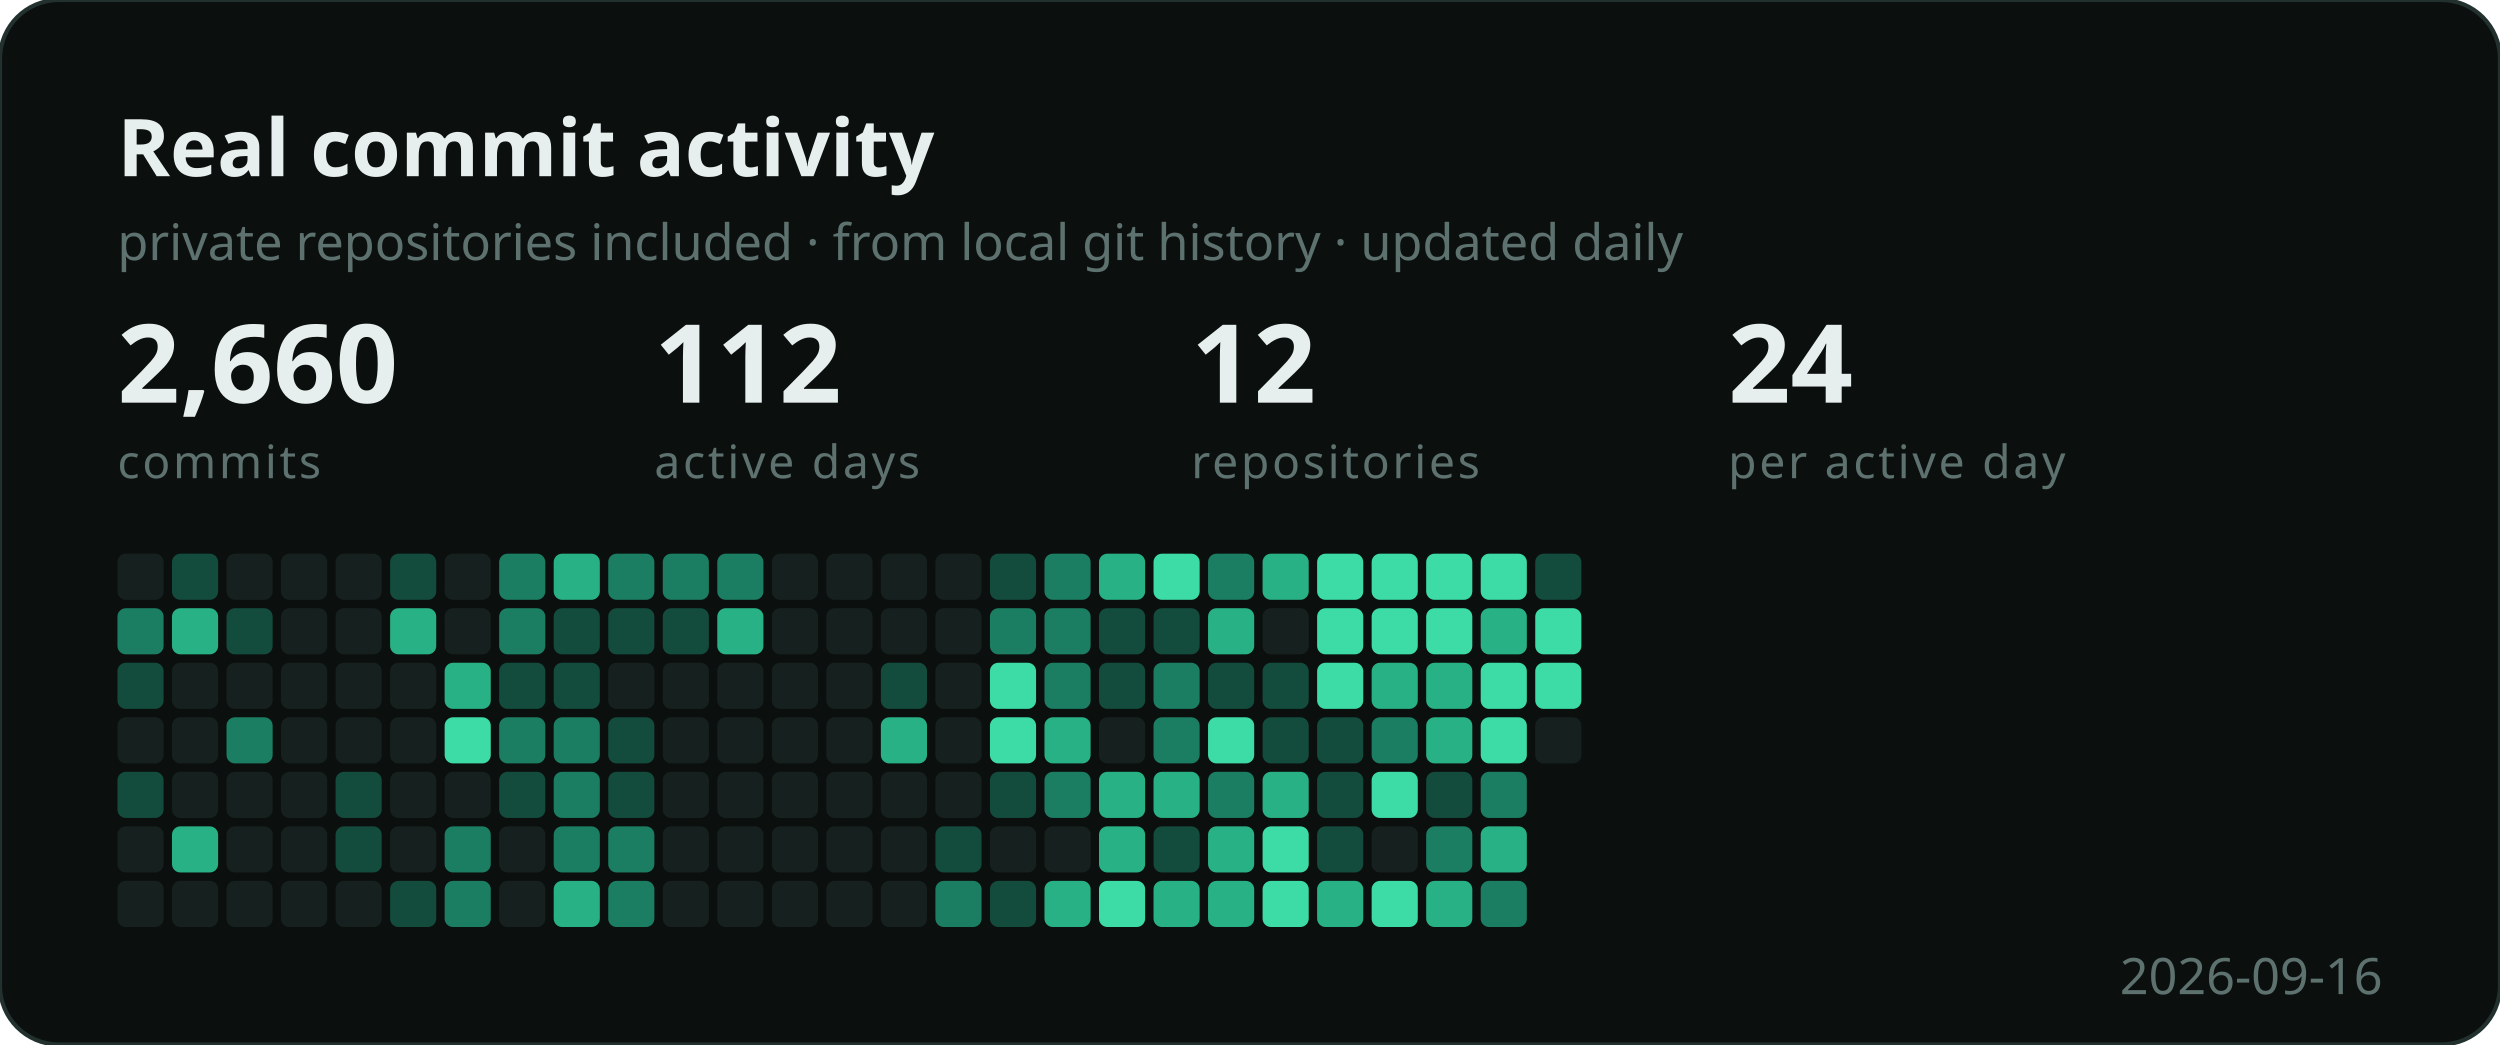
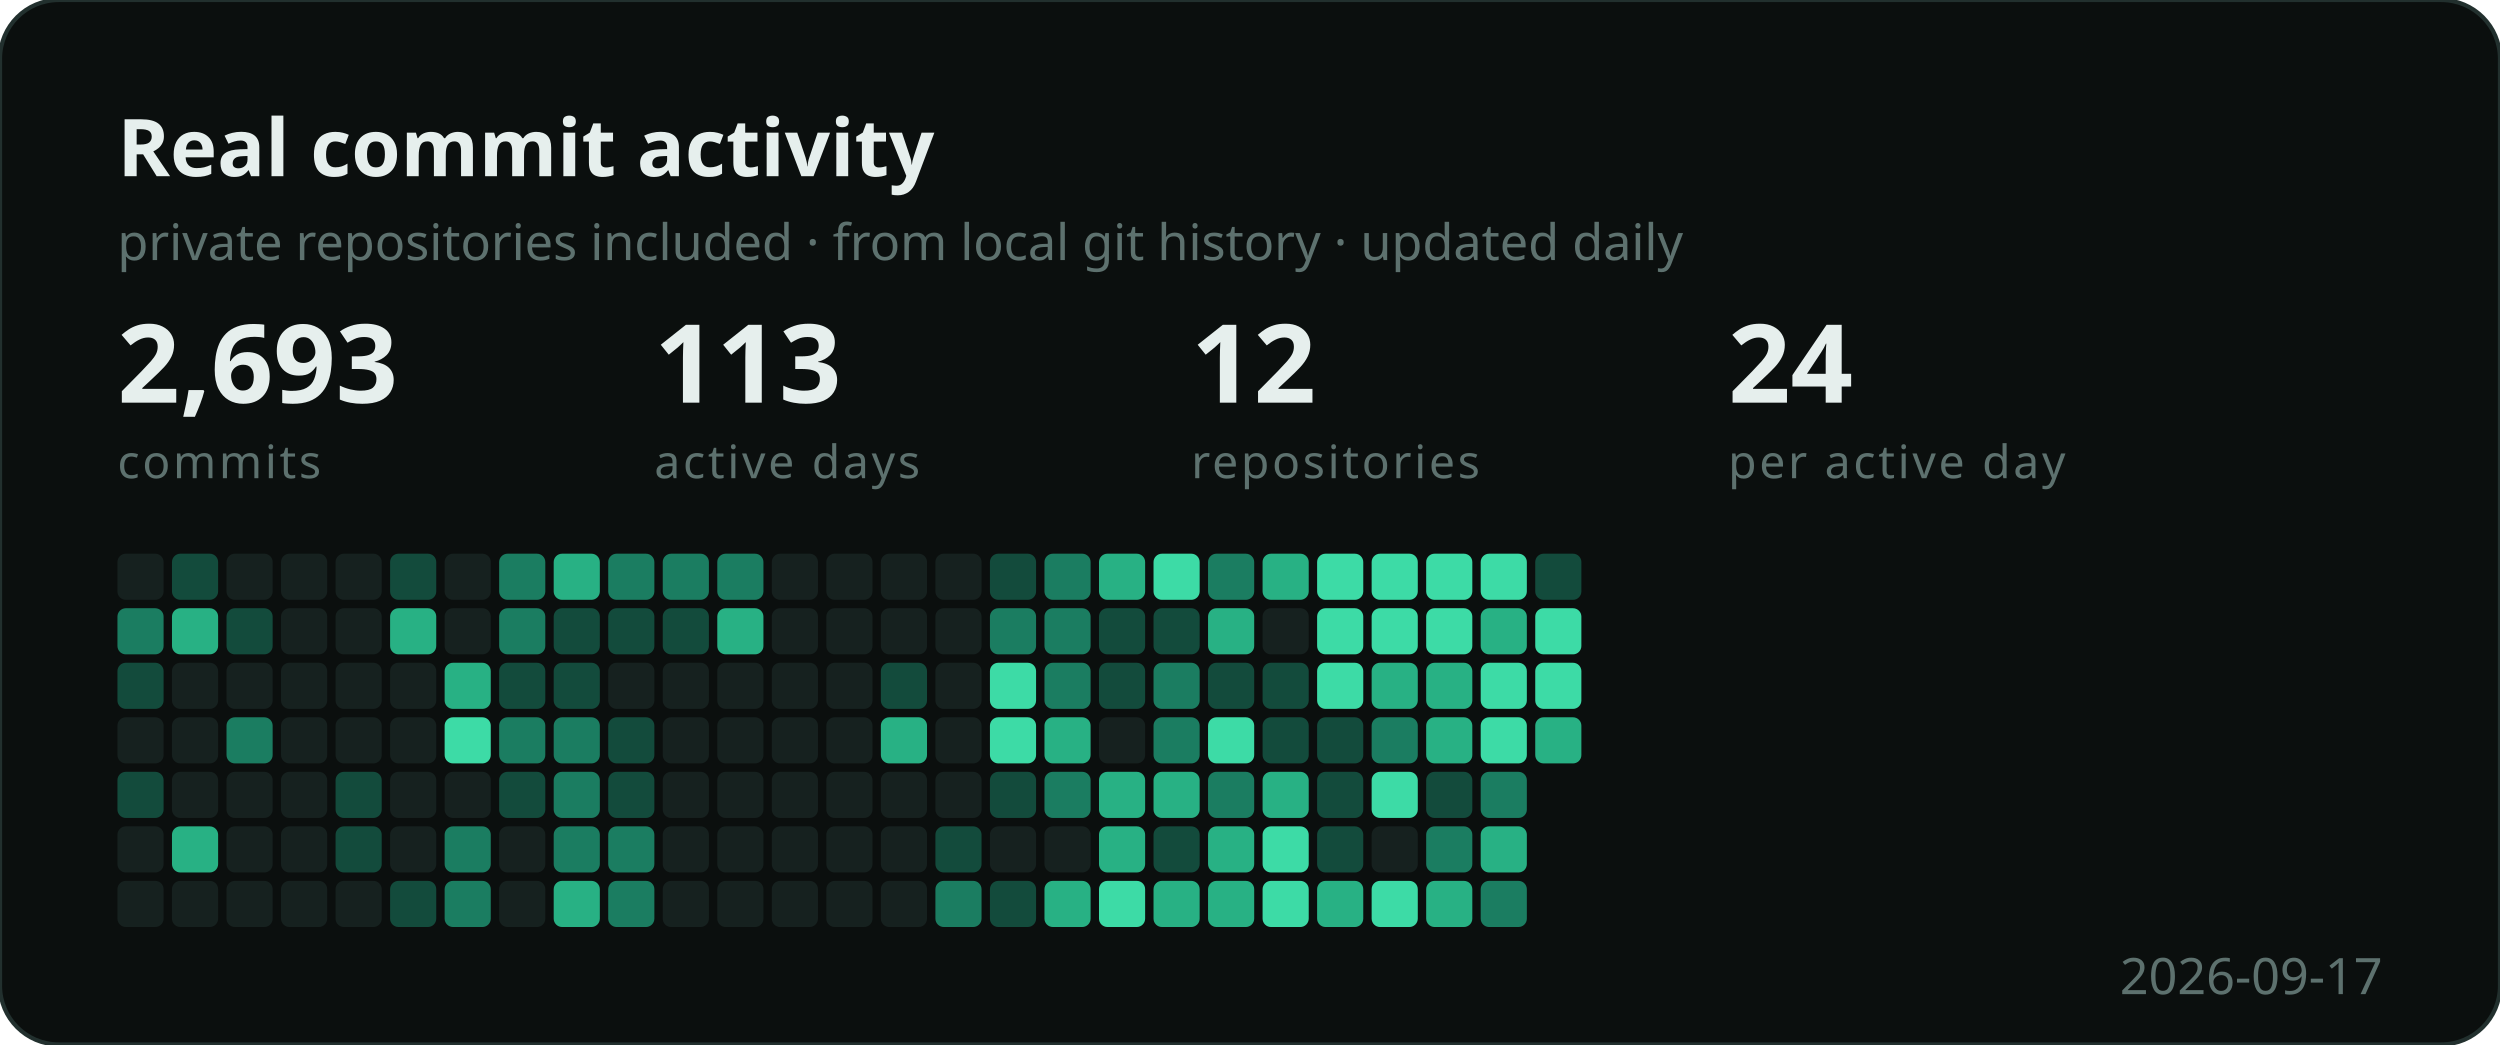
<svg xmlns="http://www.w3.org/2000/svg" width="596" height="249" viewBox="0 0 596 249" role="img" aria-label="Developer activity">
  <style>
    .b { font: 700 19px "Segoe UI", Ubuntu, sans-serif; fill: #e6efed; }
    .s { font: 400 12px "Segoe UI", Ubuntu, sans-serif; fill: #5d716e; }
    .n { font: 700 26px "Segoe UI", Ubuntu, sans-serif; fill: #e6efed; }
    .e { font: 400 11px "Segoe UI", Ubuntu, sans-serif; fill: #5d716e;
          letter-spacing: .06em; text-transform: uppercase; }
  </style>
  <rect width="596" height="249" rx="14" fill="#0b0f0e" stroke="#22302e" />
  <text x="28" y="42" class="b">Real commit activity</text>
  <text x="28" y="62" class="s">private repositories included · from local git history · updated daily</text>
-   <text x="28" y="96" class="n">2,660</text>
+   <text x="28" y="96" class="n">2,693</text>
  <text x="28" y="114" class="e">commits</text>
-   <text x="156" y="96" class="n">112</text>
+   <text x="156" y="96" class="n">113</text>
  <text x="156" y="114" class="e">active days</text>
  <text x="284" y="96" class="n">12</text>
  <text x="284" y="114" class="e">repositories</text>
  <text x="412" y="96" class="n">24</text>
  <text x="412" y="114" class="e">per active day</text>
  <g transform="translate(28,132)">
    <rect x="0" y="0" width="11" height="11" rx="2" fill="#16211f" />
    <rect x="0" y="13" width="11" height="11" rx="2" fill="#1b7d61" />
    <rect x="0" y="26" width="11" height="11" rx="2" fill="#134b3c" />
    <rect x="0" y="39" width="11" height="11" rx="2" fill="#16211f" />
    <rect x="0" y="52" width="11" height="11" rx="2" fill="#134b3c" />
    <rect x="0" y="65" width="11" height="11" rx="2" fill="#16211f" />
    <rect x="0" y="78" width="11" height="11" rx="2" fill="#16211f" />
    <rect x="13" y="0" width="11" height="11" rx="2" fill="#134b3c" />
    <rect x="13" y="13" width="11" height="11" rx="2" fill="#28b184" />
    <rect x="13" y="26" width="11" height="11" rx="2" fill="#16211f" />
    <rect x="13" y="39" width="11" height="11" rx="2" fill="#16211f" />
    <rect x="13" y="52" width="11" height="11" rx="2" fill="#16211f" />
    <rect x="13" y="65" width="11" height="11" rx="2" fill="#28b184" />
    <rect x="13" y="78" width="11" height="11" rx="2" fill="#16211f" />
    <rect x="26" y="0" width="11" height="11" rx="2" fill="#16211f" />
    <rect x="26" y="13" width="11" height="11" rx="2" fill="#134b3c" />
    <rect x="26" y="26" width="11" height="11" rx="2" fill="#16211f" />
    <rect x="26" y="39" width="11" height="11" rx="2" fill="#1b7d61" />
    <rect x="26" y="52" width="11" height="11" rx="2" fill="#16211f" />
    <rect x="26" y="65" width="11" height="11" rx="2" fill="#16211f" />
    <rect x="26" y="78" width="11" height="11" rx="2" fill="#16211f" />
    <rect x="39" y="0" width="11" height="11" rx="2" fill="#16211f" />
    <rect x="39" y="13" width="11" height="11" rx="2" fill="#16211f" />
    <rect x="39" y="26" width="11" height="11" rx="2" fill="#16211f" />
    <rect x="39" y="39" width="11" height="11" rx="2" fill="#16211f" />
    <rect x="39" y="52" width="11" height="11" rx="2" fill="#16211f" />
    <rect x="39" y="65" width="11" height="11" rx="2" fill="#16211f" />
    <rect x="39" y="78" width="11" height="11" rx="2" fill="#16211f" />
    <rect x="52" y="0" width="11" height="11" rx="2" fill="#16211f" />
    <rect x="52" y="13" width="11" height="11" rx="2" fill="#16211f" />
    <rect x="52" y="26" width="11" height="11" rx="2" fill="#16211f" />
    <rect x="52" y="39" width="11" height="11" rx="2" fill="#16211f" />
    <rect x="52" y="52" width="11" height="11" rx="2" fill="#134b3c" />
    <rect x="52" y="65" width="11" height="11" rx="2" fill="#134b3c" />
    <rect x="52" y="78" width="11" height="11" rx="2" fill="#16211f" />
    <rect x="65" y="0" width="11" height="11" rx="2" fill="#134b3c" />
    <rect x="65" y="13" width="11" height="11" rx="2" fill="#28b184" />
    <rect x="65" y="26" width="11" height="11" rx="2" fill="#16211f" />
    <rect x="65" y="39" width="11" height="11" rx="2" fill="#16211f" />
    <rect x="65" y="52" width="11" height="11" rx="2" fill="#16211f" />
    <rect x="65" y="65" width="11" height="11" rx="2" fill="#16211f" />
    <rect x="65" y="78" width="11" height="11" rx="2" fill="#134b3c" />
    <rect x="78" y="0" width="11" height="11" rx="2" fill="#16211f" />
    <rect x="78" y="13" width="11" height="11" rx="2" fill="#16211f" />
    <rect x="78" y="26" width="11" height="11" rx="2" fill="#28b184" />
    <rect x="78" y="39" width="11" height="11" rx="2" fill="#3ddba6" />
    <rect x="78" y="52" width="11" height="11" rx="2" fill="#16211f" />
    <rect x="78" y="65" width="11" height="11" rx="2" fill="#1b7d61" />
    <rect x="78" y="78" width="11" height="11" rx="2" fill="#1b7d61" />
    <rect x="91" y="0" width="11" height="11" rx="2" fill="#1b7d61" />
    <rect x="91" y="13" width="11" height="11" rx="2" fill="#1b7d61" />
    <rect x="91" y="26" width="11" height="11" rx="2" fill="#134b3c" />
    <rect x="91" y="39" width="11" height="11" rx="2" fill="#1b7d61" />
    <rect x="91" y="52" width="11" height="11" rx="2" fill="#134b3c" />
    <rect x="91" y="65" width="11" height="11" rx="2" fill="#16211f" />
    <rect x="91" y="78" width="11" height="11" rx="2" fill="#16211f" />
    <rect x="104" y="0" width="11" height="11" rx="2" fill="#28b184" />
    <rect x="104" y="13" width="11" height="11" rx="2" fill="#134b3c" />
    <rect x="104" y="26" width="11" height="11" rx="2" fill="#134b3c" />
    <rect x="104" y="39" width="11" height="11" rx="2" fill="#1b7d61" />
    <rect x="104" y="52" width="11" height="11" rx="2" fill="#1b7d61" />
    <rect x="104" y="65" width="11" height="11" rx="2" fill="#1b7d61" />
    <rect x="104" y="78" width="11" height="11" rx="2" fill="#28b184" />
    <rect x="117" y="0" width="11" height="11" rx="2" fill="#1b7d61" />
    <rect x="117" y="13" width="11" height="11" rx="2" fill="#134b3c" />
    <rect x="117" y="26" width="11" height="11" rx="2" fill="#16211f" />
    <rect x="117" y="39" width="11" height="11" rx="2" fill="#134b3c" />
    <rect x="117" y="52" width="11" height="11" rx="2" fill="#134b3c" />
    <rect x="117" y="65" width="11" height="11" rx="2" fill="#1b7d61" />
    <rect x="117" y="78" width="11" height="11" rx="2" fill="#1b7d61" />
    <rect x="130" y="0" width="11" height="11" rx="2" fill="#1b7d61" />
    <rect x="130" y="13" width="11" height="11" rx="2" fill="#134b3c" />
    <rect x="130" y="26" width="11" height="11" rx="2" fill="#16211f" />
    <rect x="130" y="39" width="11" height="11" rx="2" fill="#16211f" />
    <rect x="130" y="52" width="11" height="11" rx="2" fill="#16211f" />
    <rect x="130" y="65" width="11" height="11" rx="2" fill="#16211f" />
    <rect x="130" y="78" width="11" height="11" rx="2" fill="#16211f" />
    <rect x="143" y="0" width="11" height="11" rx="2" fill="#1b7d61" />
    <rect x="143" y="13" width="11" height="11" rx="2" fill="#28b184" />
    <rect x="143" y="26" width="11" height="11" rx="2" fill="#16211f" />
    <rect x="143" y="39" width="11" height="11" rx="2" fill="#16211f" />
    <rect x="143" y="52" width="11" height="11" rx="2" fill="#16211f" />
    <rect x="143" y="65" width="11" height="11" rx="2" fill="#16211f" />
    <rect x="143" y="78" width="11" height="11" rx="2" fill="#16211f" />
    <rect x="156" y="0" width="11" height="11" rx="2" fill="#16211f" />
    <rect x="156" y="13" width="11" height="11" rx="2" fill="#16211f" />
    <rect x="156" y="26" width="11" height="11" rx="2" fill="#16211f" />
    <rect x="156" y="39" width="11" height="11" rx="2" fill="#16211f" />
    <rect x="156" y="52" width="11" height="11" rx="2" fill="#16211f" />
    <rect x="156" y="65" width="11" height="11" rx="2" fill="#16211f" />
    <rect x="156" y="78" width="11" height="11" rx="2" fill="#16211f" />
    <rect x="169" y="0" width="11" height="11" rx="2" fill="#16211f" />
    <rect x="169" y="13" width="11" height="11" rx="2" fill="#16211f" />
    <rect x="169" y="26" width="11" height="11" rx="2" fill="#16211f" />
    <rect x="169" y="39" width="11" height="11" rx="2" fill="#16211f" />
    <rect x="169" y="52" width="11" height="11" rx="2" fill="#16211f" />
    <rect x="169" y="65" width="11" height="11" rx="2" fill="#16211f" />
    <rect x="169" y="78" width="11" height="11" rx="2" fill="#16211f" />
    <rect x="182" y="0" width="11" height="11" rx="2" fill="#16211f" />
    <rect x="182" y="13" width="11" height="11" rx="2" fill="#16211f" />
    <rect x="182" y="26" width="11" height="11" rx="2" fill="#134b3c" />
    <rect x="182" y="39" width="11" height="11" rx="2" fill="#28b184" />
    <rect x="182" y="52" width="11" height="11" rx="2" fill="#16211f" />
    <rect x="182" y="65" width="11" height="11" rx="2" fill="#16211f" />
    <rect x="182" y="78" width="11" height="11" rx="2" fill="#16211f" />
    <rect x="195" y="0" width="11" height="11" rx="2" fill="#16211f" />
    <rect x="195" y="13" width="11" height="11" rx="2" fill="#16211f" />
    <rect x="195" y="26" width="11" height="11" rx="2" fill="#16211f" />
    <rect x="195" y="39" width="11" height="11" rx="2" fill="#16211f" />
    <rect x="195" y="52" width="11" height="11" rx="2" fill="#16211f" />
    <rect x="195" y="65" width="11" height="11" rx="2" fill="#134b3c" />
    <rect x="195" y="78" width="11" height="11" rx="2" fill="#1b7d61" />
    <rect x="208" y="0" width="11" height="11" rx="2" fill="#134b3c" />
    <rect x="208" y="13" width="11" height="11" rx="2" fill="#1b7d61" />
    <rect x="208" y="26" width="11" height="11" rx="2" fill="#3ddba6" />
    <rect x="208" y="39" width="11" height="11" rx="2" fill="#3ddba6" />
    <rect x="208" y="52" width="11" height="11" rx="2" fill="#134b3c" />
    <rect x="208" y="65" width="11" height="11" rx="2" fill="#16211f" />
    <rect x="208" y="78" width="11" height="11" rx="2" fill="#134b3c" />
    <rect x="221" y="0" width="11" height="11" rx="2" fill="#1b7d61" />
    <rect x="221" y="13" width="11" height="11" rx="2" fill="#1b7d61" />
    <rect x="221" y="26" width="11" height="11" rx="2" fill="#1b7d61" />
    <rect x="221" y="39" width="11" height="11" rx="2" fill="#28b184" />
    <rect x="221" y="52" width="11" height="11" rx="2" fill="#1b7d61" />
    <rect x="221" y="65" width="11" height="11" rx="2" fill="#16211f" />
    <rect x="221" y="78" width="11" height="11" rx="2" fill="#28b184" />
    <rect x="234" y="0" width="11" height="11" rx="2" fill="#28b184" />
    <rect x="234" y="13" width="11" height="11" rx="2" fill="#134b3c" />
    <rect x="234" y="26" width="11" height="11" rx="2" fill="#134b3c" />
    <rect x="234" y="39" width="11" height="11" rx="2" fill="#16211f" />
    <rect x="234" y="52" width="11" height="11" rx="2" fill="#28b184" />
    <rect x="234" y="65" width="11" height="11" rx="2" fill="#28b184" />
    <rect x="234" y="78" width="11" height="11" rx="2" fill="#3ddba6" />
    <rect x="247" y="0" width="11" height="11" rx="2" fill="#3ddba6" />
    <rect x="247" y="13" width="11" height="11" rx="2" fill="#134b3c" />
    <rect x="247" y="26" width="11" height="11" rx="2" fill="#1b7d61" />
    <rect x="247" y="39" width="11" height="11" rx="2" fill="#1b7d61" />
    <rect x="247" y="52" width="11" height="11" rx="2" fill="#28b184" />
    <rect x="247" y="65" width="11" height="11" rx="2" fill="#134b3c" />
    <rect x="247" y="78" width="11" height="11" rx="2" fill="#28b184" />
    <rect x="260" y="0" width="11" height="11" rx="2" fill="#1b7d61" />
    <rect x="260" y="13" width="11" height="11" rx="2" fill="#28b184" />
    <rect x="260" y="26" width="11" height="11" rx="2" fill="#134b3c" />
    <rect x="260" y="39" width="11" height="11" rx="2" fill="#3ddba6" />
    <rect x="260" y="52" width="11" height="11" rx="2" fill="#1b7d61" />
    <rect x="260" y="65" width="11" height="11" rx="2" fill="#28b184" />
    <rect x="260" y="78" width="11" height="11" rx="2" fill="#28b184" />
    <rect x="273" y="0" width="11" height="11" rx="2" fill="#28b184" />
    <rect x="273" y="13" width="11" height="11" rx="2" fill="#16211f" />
    <rect x="273" y="26" width="11" height="11" rx="2" fill="#134b3c" />
    <rect x="273" y="39" width="11" height="11" rx="2" fill="#134b3c" />
    <rect x="273" y="52" width="11" height="11" rx="2" fill="#28b184" />
    <rect x="273" y="65" width="11" height="11" rx="2" fill="#3ddba6" />
    <rect x="273" y="78" width="11" height="11" rx="2" fill="#3ddba6" />
    <rect x="286" y="0" width="11" height="11" rx="2" fill="#3ddba6" />
    <rect x="286" y="13" width="11" height="11" rx="2" fill="#3ddba6" />
    <rect x="286" y="26" width="11" height="11" rx="2" fill="#3ddba6" />
    <rect x="286" y="39" width="11" height="11" rx="2" fill="#134b3c" />
    <rect x="286" y="52" width="11" height="11" rx="2" fill="#134b3c" />
    <rect x="286" y="65" width="11" height="11" rx="2" fill="#134b3c" />
    <rect x="286" y="78" width="11" height="11" rx="2" fill="#28b184" />
    <rect x="299" y="0" width="11" height="11" rx="2" fill="#3ddba6" />
    <rect x="299" y="13" width="11" height="11" rx="2" fill="#3ddba6" />
    <rect x="299" y="26" width="11" height="11" rx="2" fill="#28b184" />
    <rect x="299" y="39" width="11" height="11" rx="2" fill="#1b7d61" />
    <rect x="299" y="52" width="11" height="11" rx="2" fill="#3ddba6" />
    <rect x="299" y="65" width="11" height="11" rx="2" fill="#16211f" />
    <rect x="299" y="78" width="11" height="11" rx="2" fill="#3ddba6" />
    <rect x="312" y="0" width="11" height="11" rx="2" fill="#3ddba6" />
    <rect x="312" y="13" width="11" height="11" rx="2" fill="#3ddba6" />
    <rect x="312" y="26" width="11" height="11" rx="2" fill="#28b184" />
    <rect x="312" y="39" width="11" height="11" rx="2" fill="#28b184" />
    <rect x="312" y="52" width="11" height="11" rx="2" fill="#134b3c" />
    <rect x="312" y="65" width="11" height="11" rx="2" fill="#1b7d61" />
    <rect x="312" y="78" width="11" height="11" rx="2" fill="#28b184" />
    <rect x="325" y="0" width="11" height="11" rx="2" fill="#3ddba6" />
    <rect x="325" y="13" width="11" height="11" rx="2" fill="#28b184" />
    <rect x="325" y="26" width="11" height="11" rx="2" fill="#3ddba6" />
    <rect x="325" y="39" width="11" height="11" rx="2" fill="#3ddba6" />
    <rect x="325" y="52" width="11" height="11" rx="2" fill="#1b7d61" />
    <rect x="325" y="65" width="11" height="11" rx="2" fill="#28b184" />
    <rect x="325" y="78" width="11" height="11" rx="2" fill="#1b7d61" />
    <rect x="338" y="0" width="11" height="11" rx="2" fill="#134b3c" />
    <rect x="338" y="13" width="11" height="11" rx="2" fill="#3ddba6" />
    <rect x="338" y="26" width="11" height="11" rx="2" fill="#3ddba6" />
-     <rect x="338" y="39" width="11" height="11" rx="2" fill="#16211f" />
+     <rect x="338" y="39" width="11" height="11" rx="2" fill="#28b184" />
  </g>
-   <text x="568" y="237" class="s" text-anchor="end">2026-09-16</text>
+   <text x="568" y="237" class="s" text-anchor="end">2026-09-17</text>
</svg>
